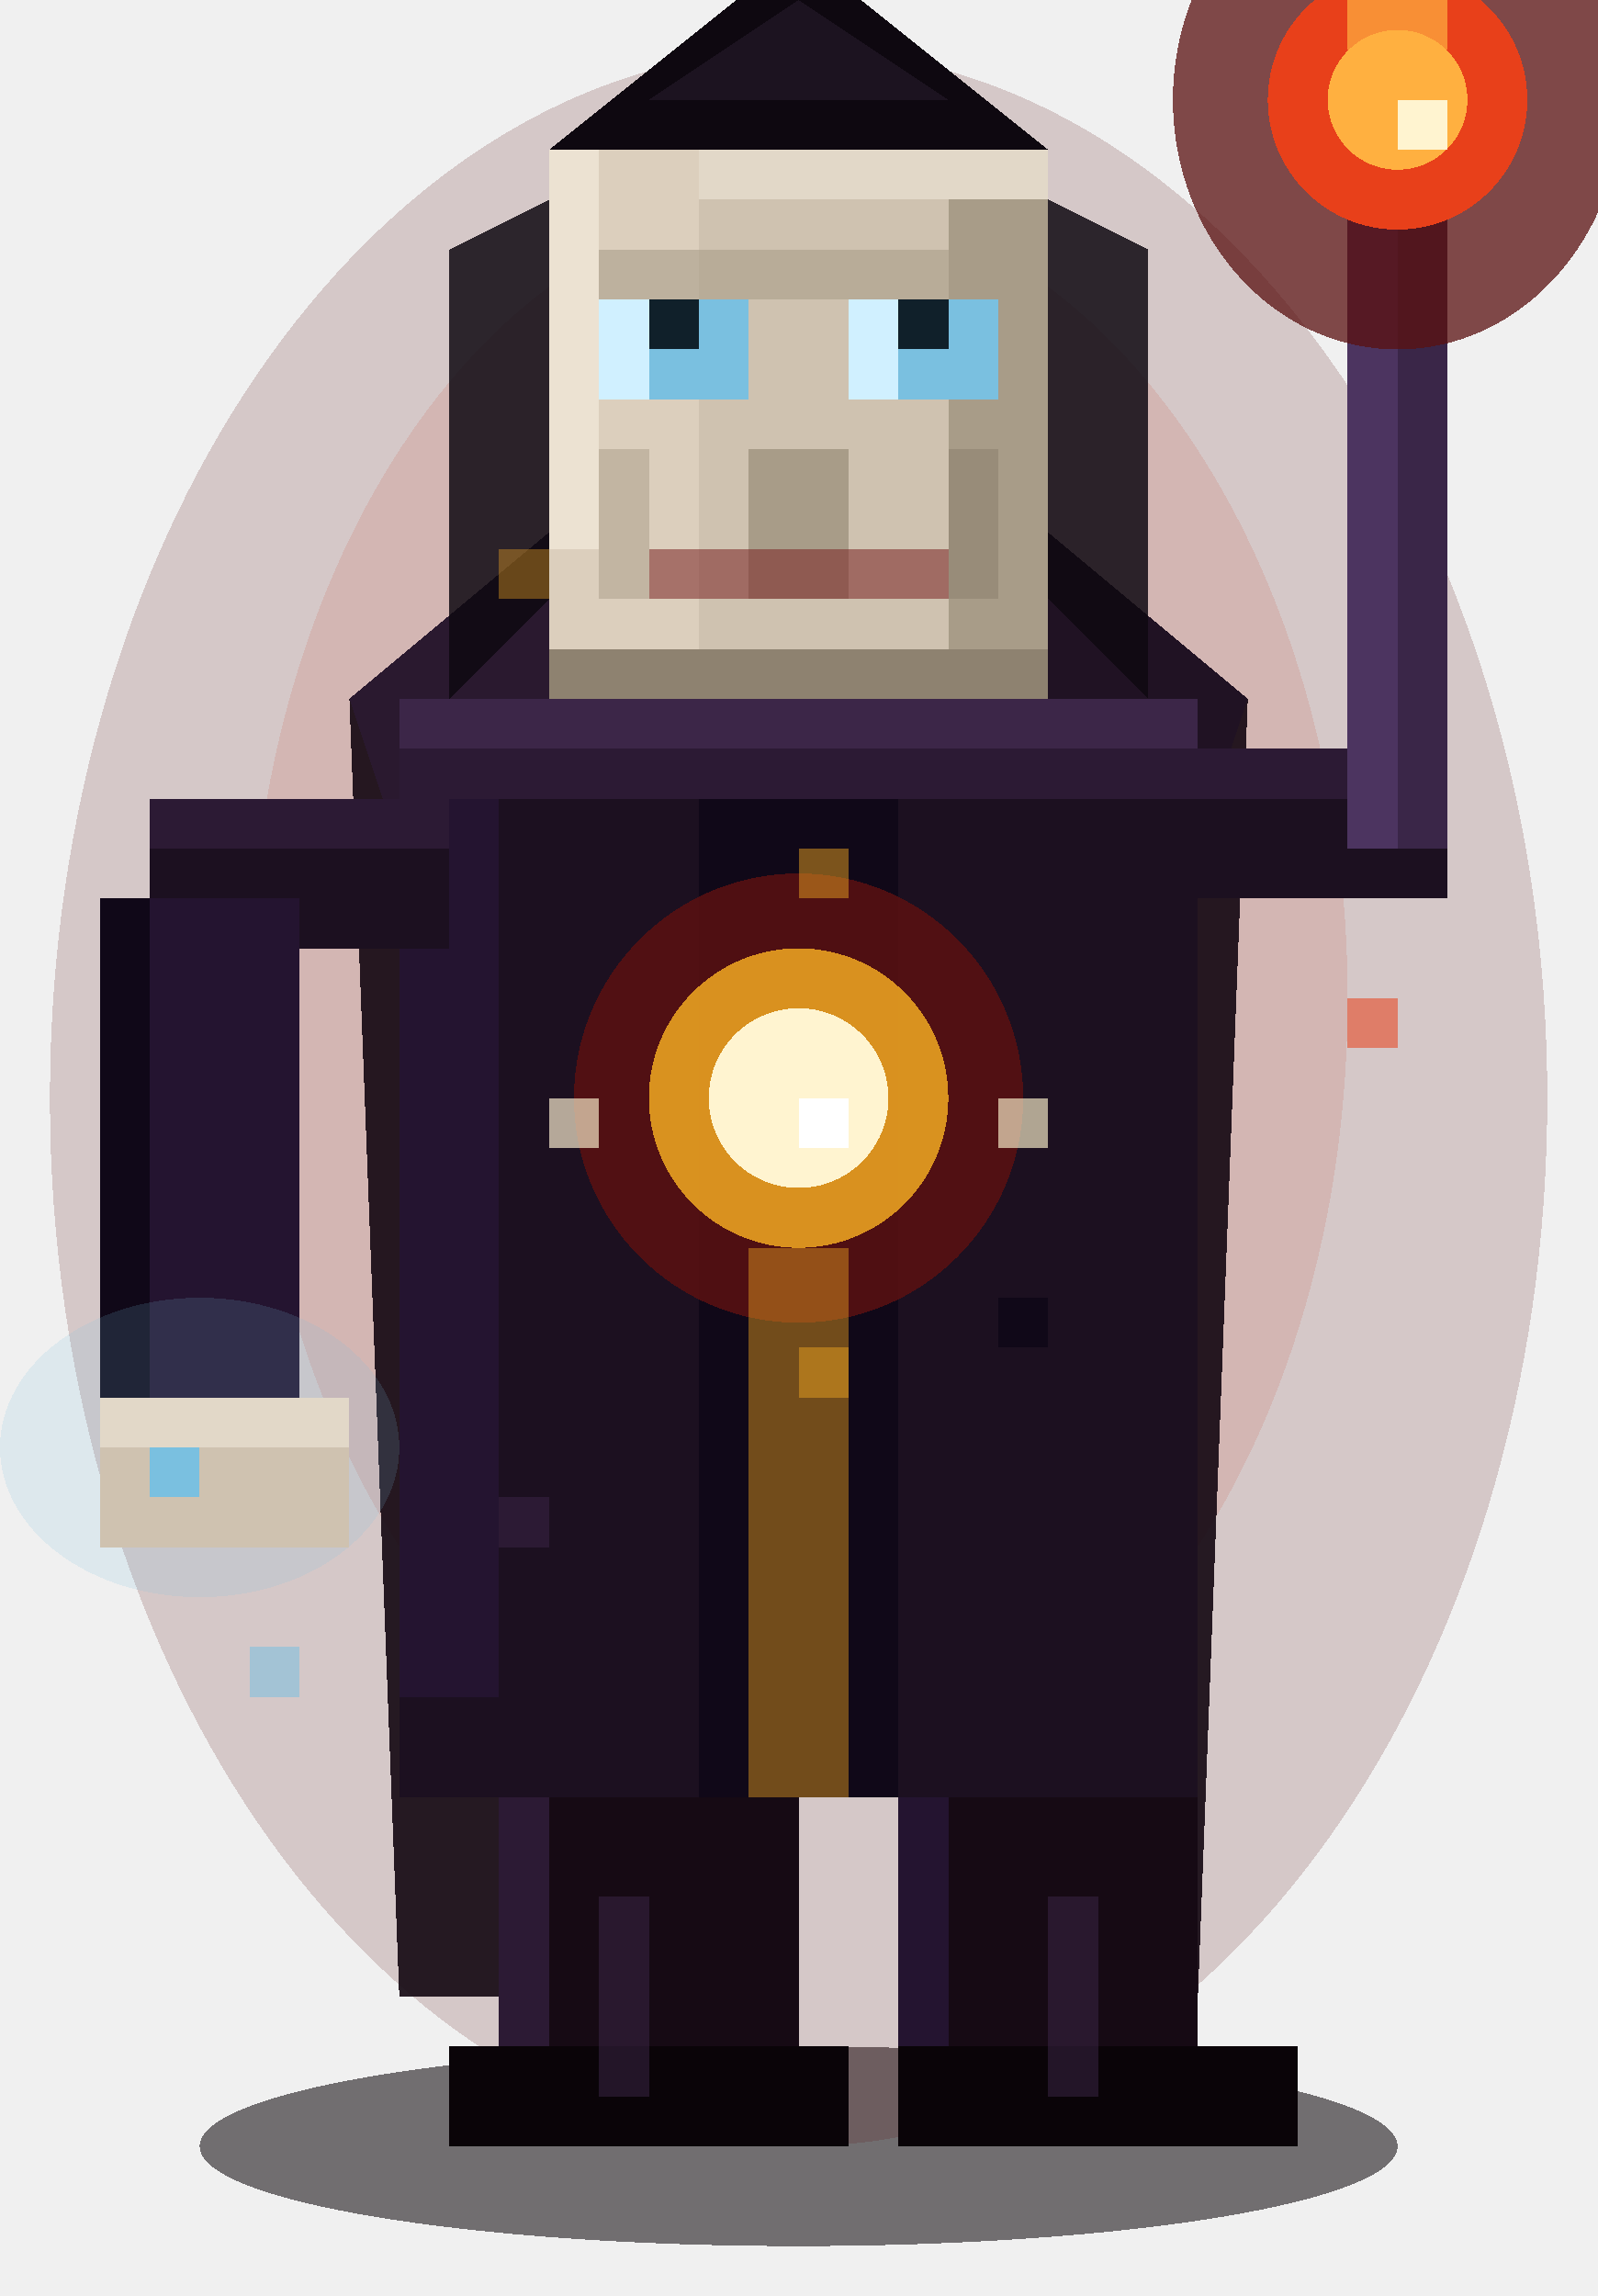
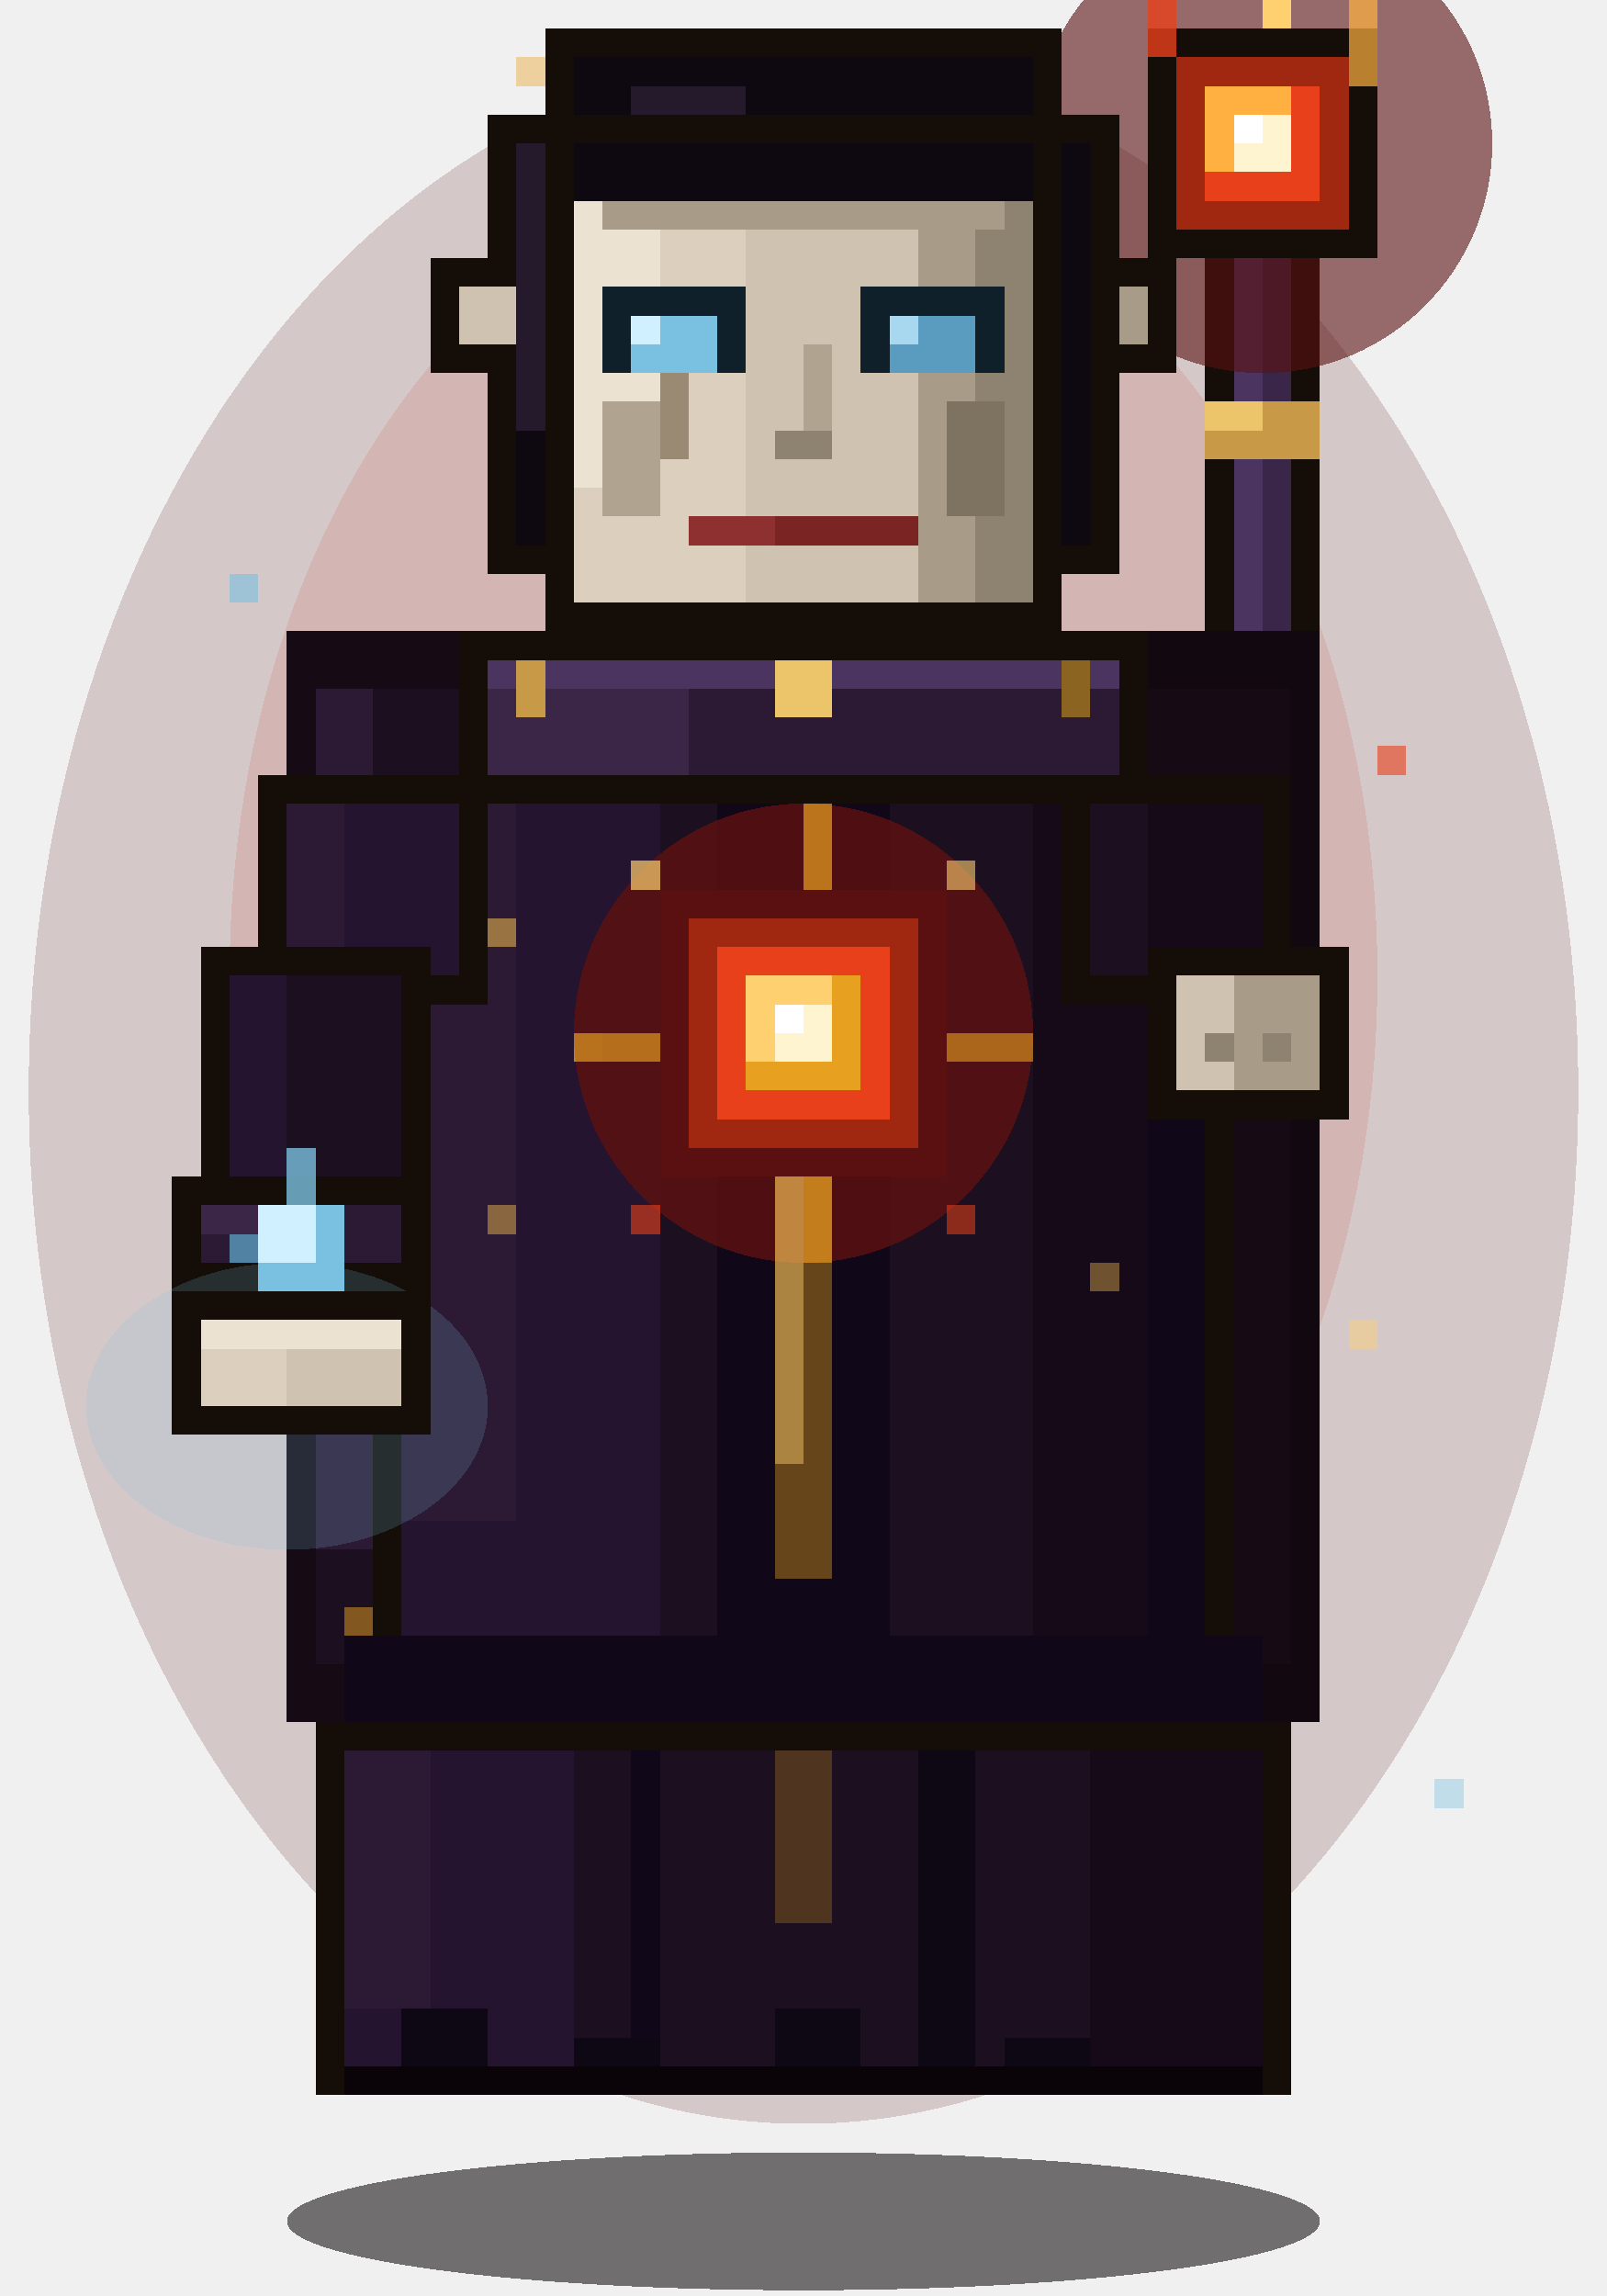
- <svg xmlns="http://www.w3.org/2000/svg" viewBox="0 0 32 46" shape-rendering="crispEdges" preserveAspectRatio="xMidYMax meet" aria-label="Jon Velnaris">
-   <ellipse cx="16" cy="43" rx="12" ry="2" fill="#0a0408" opacity="0.55" />
-   <ellipse cx="16" cy="22" rx="15" ry="21" fill="#5a1010" opacity="0.18" />
-   <ellipse cx="16" cy="20" rx="11" ry="16" fill="#c0301a" opacity="0.12" />
-   <ellipse cx="16" cy="22" rx="6" ry="9" fill="#e8a020" opacity="0.08" />
-   <polygon points="8,40 7,14 13,9 13,40" fill="#160a14" opacity="0.92" />
-   <polygon points="24,40 25,14 19,9 19,40" fill="#160a14" opacity="0.92" />
-   <polygon points="7,14 13,9 13,12 8,17" fill="#2c1a34" opacity="0.7" />
-   <polygon points="25,14 19,9 19,12 24,17" fill="#1e1024" opacity="0.7" />
-   <rect x="11" y="3" width="10" height="11" fill="#cfc2b0" />
-   <rect x="11" y="3" width="10" height="1" fill="#e2d8c8" />
-   <rect x="11" y="3" width="3" height="10" fill="#dccfbd" />
-   <rect x="11" y="3" width="1" height="8" fill="#ece2d2" />
-   <rect x="19" y="4" width="2" height="9" fill="#a89c88" />
-   <rect x="11" y="13" width="10" height="1" fill="#8e8270" />
-   <polygon points="11,3 16,-1 21,3" fill="#0e0810" />
-   <polygon points="13,2 16,0 19,2" fill="#241a2c" opacity="0.6" />
-   <polygon points="9,5 11,4 11,12 9,14" fill="#0e0810" opacity="0.85" />
-   <polygon points="23,5 21,4 21,12 23,14" fill="#0e0810" opacity="0.85" />
-   <rect x="12" y="6" width="3" height="2" fill="#7ac0e0" />
-   <rect x="17" y="6" width="3" height="2" fill="#7ac0e0" />
-   <rect x="12" y="6" width="1" height="2" fill="#d0f0ff" />
-   <rect x="17" y="6" width="1" height="2" fill="#d0f0ff" />
-   <rect x="13" y="6" width="1" height="1" fill="#10202a" />
-   <rect x="18" y="6" width="1" height="1" fill="#10202a" />
-   <rect x="12" y="5" width="8" height="1" fill="#a89c88" opacity="0.6" />
-   <rect x="12" y="9" width="1" height="3" fill="#a89c88" opacity="0.5" />
-   <rect x="19" y="9" width="1" height="3" fill="#8e8270" opacity="0.6" />
-   <rect x="15" y="9" width="2" height="3" fill="#a89c88" />
-   <rect x="13" y="11" width="6" height="1" fill="#7a2424" opacity="0.55" />
-   <rect x="8" y="14" width="16" height="22" fill="#1c1020" />
-   <rect x="8" y="14" width="16" height="2" fill="#2c1a34" />
-   <rect x="8" y="14" width="16" height="1" fill="#3c2648" />
-   <rect x="8" y="16" width="2" height="18" fill="#241430" />
-   <rect x="14" y="16" width="4" height="20" fill="#100818" />
-   <rect x="11" y="22" width="1" height="1" fill="#2c1a34" />
-   <rect x="20" y="26" width="1" height="1" fill="#100818" />
-   <rect x="10" y="30" width="1" height="1" fill="#2c1a34" />
-   <circle cx="16" cy="22" r="4.5" fill="#5a1010" opacity="0.85" />
-   <circle cx="16" cy="22" r="3" fill="#e8a020" opacity="0.9" />
-   <circle cx="16" cy="22" r="1.8" fill="#fff4d0" />
-   <rect x="16" y="22" width="1" height="1" fill="#ffffff" />
-   <rect x="15" y="25" width="2" height="11" fill="#e8a020" opacity="0.45" />
-   <rect x="11" y="22" width="1" height="1" fill="#fff4d0" opacity="0.65" />
-   <rect x="20" y="22" width="1" height="1" fill="#fff4d0" opacity="0.65" />
-   <rect x="16" y="17" width="1" height="1" fill="#e8a020" opacity="0.5" />
-   <rect x="16" y="27" width="1" height="1" fill="#e8a020" opacity="0.5" />
-   <rect x="3" y="16" width="6" height="3" fill="#1c1020" />
-   <rect x="3" y="16" width="6" height="1" fill="#2c1a34" />
-   <rect x="2" y="18" width="4" height="12" fill="#241430" />
-   <rect x="2" y="18" width="1" height="12" fill="#100818" />
-   <ellipse cx="4" cy="29" rx="4" ry="3" fill="#7ac0e0" opacity="0.16" />
-   <rect x="2" y="28" width="5" height="3" fill="#cfc2b0" />
-   <rect x="2" y="28" width="5" height="1" fill="#e2d8c8" />
-   <rect x="3" y="29" width="1" height="1" fill="#7ac0e0" />
-   <rect x="23" y="15" width="6" height="3" fill="#1c1020" />
-   <rect x="23" y="15" width="6" height="1" fill="#2c1a34" />
-   <rect x="27" y="2" width="2" height="15" fill="#3a2648" />
-   <rect x="27" y="2" width="1" height="15" fill="#4c3460" />
-   <ellipse cx="28" cy="2" rx="4.5" ry="5" fill="#5a1010" opacity="0.75" />
-   <circle cx="28" cy="2" r="2.6" fill="#e8401a" />
-   <circle cx="28" cy="2" r="1.4" fill="#ffb040" />
-   <rect x="28" y="2" width="1" height="1" fill="#fff4d0" />
-   <rect x="27" y="-1" width="2" height="2" fill="#ffb040" opacity="0.7" />
-   <rect x="10" y="36" width="6" height="6" fill="#160a14" />
-   <rect x="18" y="36" width="6" height="6" fill="#160a14" />
-   <rect x="10" y="36" width="1" height="6" fill="#2c1a34" />
-   <rect x="18" y="36" width="1" height="6" fill="#241430" />
-   <rect x="9" y="41" width="8" height="2" fill="#0a0408" />
-   <rect x="18" y="41" width="8" height="2" fill="#0a0408" />
-   <rect x="12" y="38" width="1" height="4" fill="#3c2648" opacity="0.5" />
-   <rect x="21" y="38" width="1" height="4" fill="#3c2648" opacity="0.5" />
-   <rect x="5" y="33" width="1" height="1" fill="#7ac0e0" opacity="0.55" />
-   <rect x="27" y="20" width="1" height="1" fill="#e8401a" opacity="0.55" />
-   <rect x="10" y="11" width="1" height="1" fill="#e8a020" opacity="0.4" />
+ <svg xmlns="http://www.w3.org/2000/svg" viewBox="0 0 56 80" shape-rendering="crispEdges" preserveAspectRatio="xMidYMax meet" aria-label="Jon Velnaris">
+   <ellipse cx="28" cy="38" rx="27" ry="36" fill="#5a1010" opacity="0.18" />
+   <ellipse cx="28" cy="34" rx="20" ry="28" fill="#c0301a" opacity="0.12" />
+   <ellipse cx="28" cy="38" rx="11" ry="16" fill="#e8a020" opacity="0.08" />
+   <ellipse cx="28" cy="77.4" rx="18" ry="2.4" fill="#0a0408" opacity="0.55" />
+   <rect x="42" y="8" width="4" height="52" fill="#150d08" />
+   <rect x="43" y="9" width="2" height="50" fill="#3a2648" />
+   <rect x="43" y="9" width="1" height="50" fill="#4c3460" />
+   <rect x="42" y="14" width="4" height="2" fill="#c89a48" />
+   <rect x="42" y="14" width="2" height="1" fill="#ecc46a" />
+   <rect x="42" y="52" width="4" height="2" fill="#8a6420" />
+   <ellipse cx="44" cy="5" rx="8" ry="8" fill="#5a1010" opacity="0.6" />
+   <rect x="40" y="1" width="8" height="8" fill="#150d08" />
+   <rect x="41" y="2" width="6" height="6" fill="#a02810" />
+   <rect x="42" y="3" width="4" height="4" fill="#e8401a" />
+   <rect x="42" y="3" width="3" height="3" fill="#ffb040" />
+   <rect x="43" y="4" width="2" height="2" fill="#fff4d0" />
+   <rect x="43" y="4" width="1" height="1" fill="#ffffff" />
+   <rect x="40" y="0" width="1" height="2" fill="#e8401a" opacity="0.8" />
+   <rect x="47" y="0" width="1" height="3" fill="#ffb040" opacity="0.7" />
+   <rect x="44" y="0" width="1" height="1" fill="#ffd070" />
+   <rect x="10" y="22" width="7" height="38" fill="#160a14" />
+   <rect x="11" y="24" width="5" height="34" fill="#1c1020" />
+   <rect x="11" y="24" width="2" height="30" fill="#2c1a34" />
+   <rect x="39" y="22" width="7" height="38" fill="#120810" />
+   <rect x="40" y="24" width="5" height="34" fill="#160a14" />
+   <rect x="19" y="1" width="18" height="4" fill="#150d08" />
+   <rect x="20" y="2" width="16" height="3" fill="#0e0810" />
+   <rect x="27" y="4" width="3" height="2" fill="#0e0810" />
+   <rect x="22" y="3" width="4" height="1" fill="#241a2c" />
+   <rect x="17" y="4" width="4" height="16" fill="#150d08" />
+   <rect x="18" y="5" width="2" height="14" fill="#0e0810" />
+   <rect x="18" y="5" width="1" height="10" fill="#241a2c" />
+   <rect x="35" y="4" width="4" height="16" fill="#150d08" />
+   <rect x="36" y="5" width="2" height="14" fill="#0e0810" />
+   <rect x="15" y="9" width="3" height="4" fill="#150d08" />
+   <rect x="16" y="10" width="2" height="2" fill="#cfc2b0" />
+   <rect x="38" y="9" width="3" height="4" fill="#150d08" />
+   <rect x="39" y="10" width="1" height="2" fill="#a89c88" />
+   <rect x="19" y="4" width="18" height="18" fill="#150d08" />
+   <rect x="20" y="5" width="16" height="16" fill="#cfc2b0" />
+   <rect x="20" y="5" width="6" height="16" fill="#dccfbd" />
+   <rect x="20" y="5" width="3" height="12" fill="#ece2d2" />
+   <rect x="32" y="5" width="4" height="16" fill="#a89c88" />
+   <rect x="34" y="5" width="2" height="16" fill="#8e8270" />
+   <rect x="20" y="5" width="16" height="2" fill="#0e0810" />
+   <rect x="21" y="7" width="14" height="1" fill="#a89c88" />
+   <rect x="21" y="10" width="5" height="3" fill="#10202a" />
+   <rect x="30" y="10" width="5" height="3" fill="#10202a" />
+   <rect x="22" y="11" width="3" height="2" fill="#7ac0e0" />
+   <rect x="31" y="11" width="3" height="2" fill="#5a9cc0" />
+   <rect x="22" y="11" width="1" height="1" fill="#d0f0ff" />
+   <rect x="31" y="11" width="1" height="1" fill="#a8d8f0" />
+   <rect x="21" y="14" width="2" height="4" fill="#b0a490" />
+   <rect x="33" y="14" width="2" height="4" fill="#7e7260" />
+   <rect x="27" y="12" width="2" height="4" fill="#b0a490" />
+   <rect x="27" y="12" width="1" height="4" fill="#cfc2b0" />
+   <rect x="27" y="15" width="2" height="1" fill="#8e8270" />
+   <rect x="24" y="18" width="8" height="1" fill="#7a2424" />
+   <rect x="24" y="18" width="3" height="1" fill="#8e3030" />
+   <rect x="23" y="13" width="1" height="3" fill="#9a8a74" />
+   <rect x="16" y="22" width="24" height="5" fill="#150d08" />
+   <rect x="17" y="23" width="22" height="4" fill="#2c1a34" />
+   <rect x="17" y="23" width="7" height="4" fill="#3c2648" />
+   <rect x="17" y="23" width="22" height="1" fill="#4c3460" />
+   <rect x="18" y="23" width="1" height="2" fill="#c89a48" />
+   <rect x="27" y="23" width="2" height="2" fill="#ecc46a" />
+   <rect x="37" y="23" width="1" height="2" fill="#8a6420" />
+   <rect x="13" y="27" width="30" height="30" fill="#150d08" />
+   <rect x="14" y="28" width="28" height="29" fill="#1c1020" />
+   <rect x="14" y="28" width="9" height="29" fill="#241430" />
+   <rect x="14" y="28" width="4" height="25" fill="#2c1a34" />
+   <rect x="14" y="28" width="1" height="18" fill="#3c2648" />
+   <rect x="36" y="28" width="6" height="29" fill="#160a18" />
+   <rect x="40" y="28" width="2" height="29" fill="#100818" />
+   <rect x="25" y="28" width="6" height="29" fill="#100818" />
+   <rect x="17" y="32" width="1" height="1" fill="#c89a48" opacity="0.7" />
+   <rect x="20" y="36" width="1" height="1" fill="#8a6420" opacity="0.8" />
+   <rect x="17" y="42" width="1" height="1" fill="#c89a48" opacity="0.6" />
+   <rect x="38" y="34" width="1" height="1" fill="#8a6420" opacity="0.7" />
+   <rect x="38" y="44" width="1" height="1" fill="#c89a48" opacity="0.5" />
+   <ellipse cx="28" cy="36" rx="8" ry="8" fill="#5a1010" opacity="0.85" />
+   <rect x="23" y="31" width="10" height="10" fill="#5a1010" />
+   <rect x="24" y="32" width="8" height="8" fill="#a02810" />
+   <rect x="25" y="33" width="6" height="6" fill="#e8401a" />
+   <rect x="26" y="34" width="4" height="4" fill="#e8a020" />
+   <rect x="26" y="34" width="3" height="3" fill="#ffd070" />
+   <rect x="27" y="35" width="2" height="2" fill="#fff4d0" />
+   <rect x="27" y="35" width="1" height="1" fill="#ffffff" />
+   <rect x="28" y="28" width="1" height="3" fill="#e8a020" opacity="0.7" />
+   <rect x="28" y="41" width="1" height="3" fill="#e8a020" opacity="0.6" />
+   <rect x="20" y="36" width="3" height="1" fill="#e8a020" opacity="0.65" />
+   <rect x="33" y="36" width="3" height="1" fill="#e8a020" opacity="0.6" />
+   <rect x="22" y="30" width="1" height="1" fill="#ffd070" opacity="0.7" />
+   <rect x="33" y="30" width="1" height="1" fill="#ffd070" opacity="0.6" />
+   <rect x="22" y="42" width="1" height="1" fill="#e8401a" opacity="0.6" />
+   <rect x="33" y="42" width="1" height="1" fill="#e8401a" opacity="0.55" />
+   <rect x="27" y="41" width="2" height="14" fill="#e8a020" opacity="0.4" />
+   <rect x="27" y="41" width="1" height="10" fill="#ffd070" opacity="0.45" />
+   <rect x="9" y="27" width="8" height="8" fill="#150d08" />
+   <rect x="10" y="28" width="6" height="6" fill="#241430" />
+   <rect x="10" y="28" width="2" height="6" fill="#2c1a34" />
+   <rect x="7" y="33" width="8" height="10" fill="#150d08" />
+   <rect x="8" y="34" width="6" height="8" fill="#1c1020" />
+   <rect x="8" y="34" width="2" height="8" fill="#241430" />
+   <rect x="6" y="41" width="9" height="4" fill="#150d08" />
+   <rect x="7" y="42" width="7" height="2" fill="#2c1a34" />
+   <rect x="7" y="42" width="3" height="1" fill="#3c2648" />
+   <ellipse cx="10" cy="49" rx="7" ry="5" fill="#7ac0e0" opacity="0.18" />
+   <rect x="6" y="45" width="9" height="5" fill="#150d08" />
+   <rect x="7" y="46" width="7" height="3" fill="#cfc2b0" />
+   <rect x="7" y="46" width="3" height="3" fill="#dccfbd" />
+   <rect x="7" y="46" width="7" height="1" fill="#ece2d2" />
+   <rect x="9" y="42" width="3" height="3" fill="#7ac0e0" />
+   <rect x="9" y="42" width="2" height="2" fill="#d0f0ff" />
+   <rect x="10" y="40" width="1" height="2" fill="#7ac0e0" opacity="0.8" />
+   <rect x="8" y="43" width="1" height="1" fill="#5a9cc0" opacity="0.8" />
+   <rect x="37" y="27" width="8" height="8" fill="#150d08" />
+   <rect x="38" y="28" width="6" height="6" fill="#160a18" />
+   <rect x="38" y="28" width="2" height="6" fill="#1c1020" />
+   <rect x="40" y="33" width="7" height="6" fill="#150d08" />
+   <rect x="41" y="34" width="5" height="4" fill="#a89c88" />
+   <rect x="41" y="34" width="2" height="4" fill="#cfc2b0" />
+   <rect x="42" y="36" width="1" height="1" fill="#8e8270" />
+   <rect x="44" y="36" width="1" height="1" fill="#8e8270" />
+   <rect x="12" y="57" width="32" height="3" fill="#100818" />
+   <rect x="11" y="60" width="34" height="13" fill="#150d08" />
+   <rect x="12" y="61" width="32" height="11" fill="#1c1020" />
+   <rect x="12" y="61" width="8" height="11" fill="#241430" />
+   <rect x="12" y="61" width="3" height="9" fill="#2c1a34" />
+   <rect x="38" y="61" width="6" height="11" fill="#160a18" />
+   <rect x="22" y="61" width="1" height="11" fill="#100818" />
+   <rect x="32" y="61" width="2" height="11" fill="#0e0714" />
+   <rect x="27" y="61" width="2" height="6" fill="#e8a020" opacity="0.25" />
+   <rect x="14" y="70" width="3" height="2" fill="#0e0714" />
+   <rect x="20" y="71" width="3" height="1" fill="#0e0714" />
+   <rect x="27" y="70" width="3" height="2" fill="#0e0714" />
+   <rect x="35" y="71" width="3" height="1" fill="#0e0714" />
+   <rect x="12" y="72" width="32" height="1" fill="#0a0408" />
+   <rect x="8" y="20" width="1" height="1" fill="#7ac0e0" opacity="0.6" />
+   <rect x="48" y="26" width="1" height="1" fill="#e8401a" opacity="0.6" />
+   <rect x="12" y="56" width="1" height="1" fill="#e8a020" opacity="0.5" />
+   <rect x="47" y="46" width="1" height="1" fill="#ffd070" opacity="0.45" />
+   <rect x="18" y="2" width="1" height="1" fill="#e8a020" opacity="0.4" />
+   <rect x="50" y="62" width="1" height="1" fill="#7ac0e0" opacity="0.4" />
</svg>
